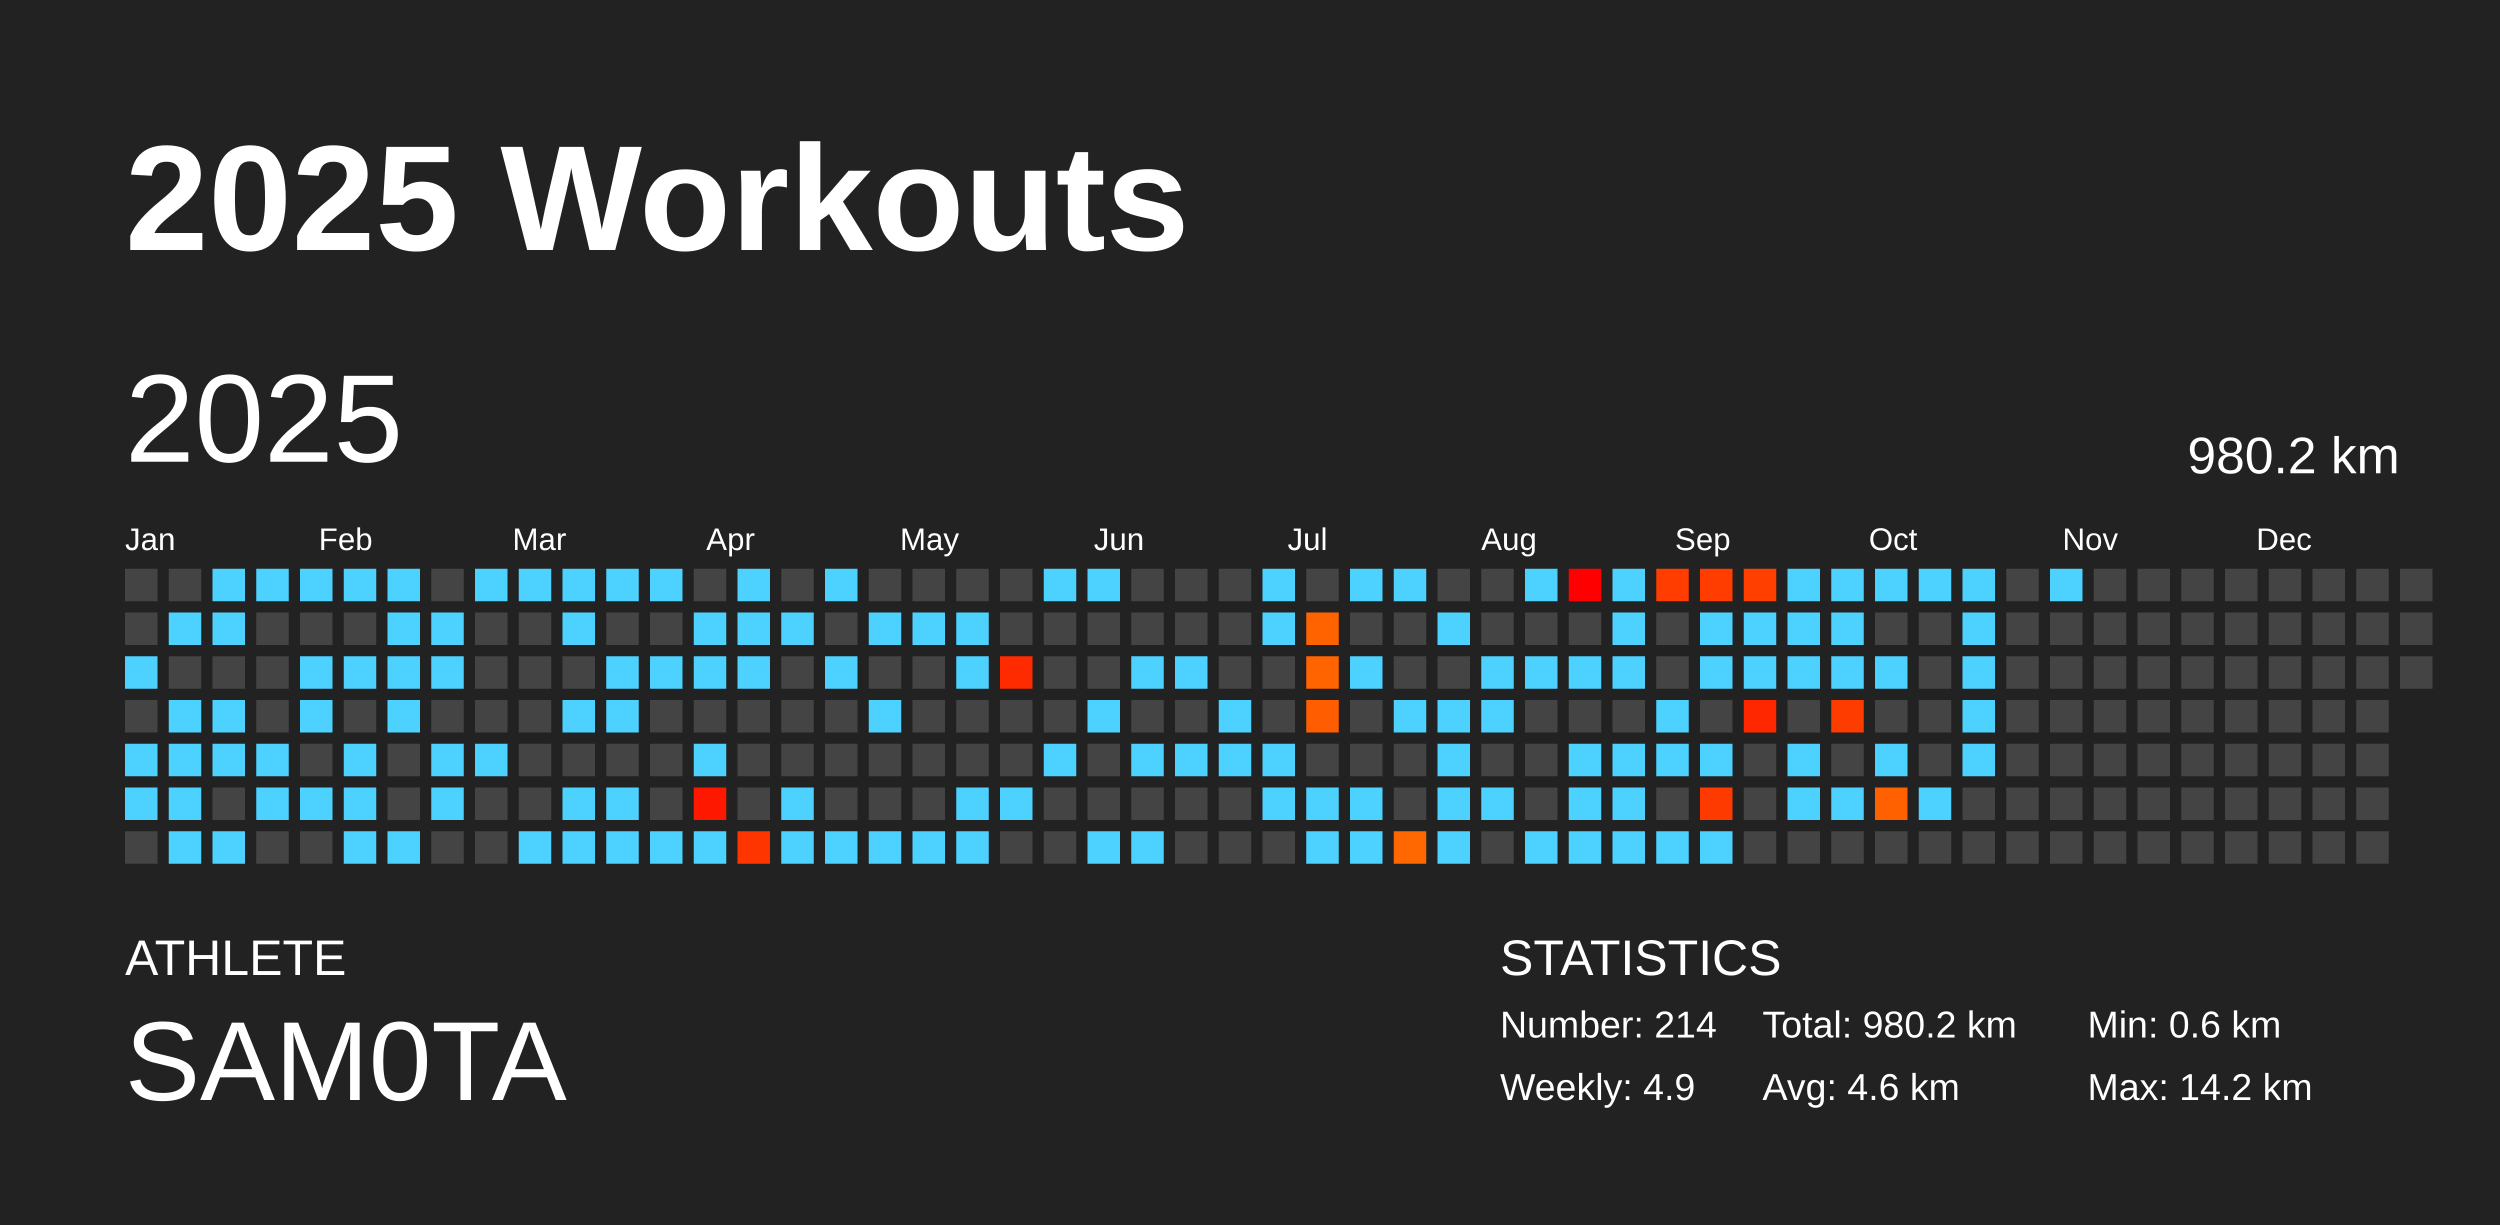
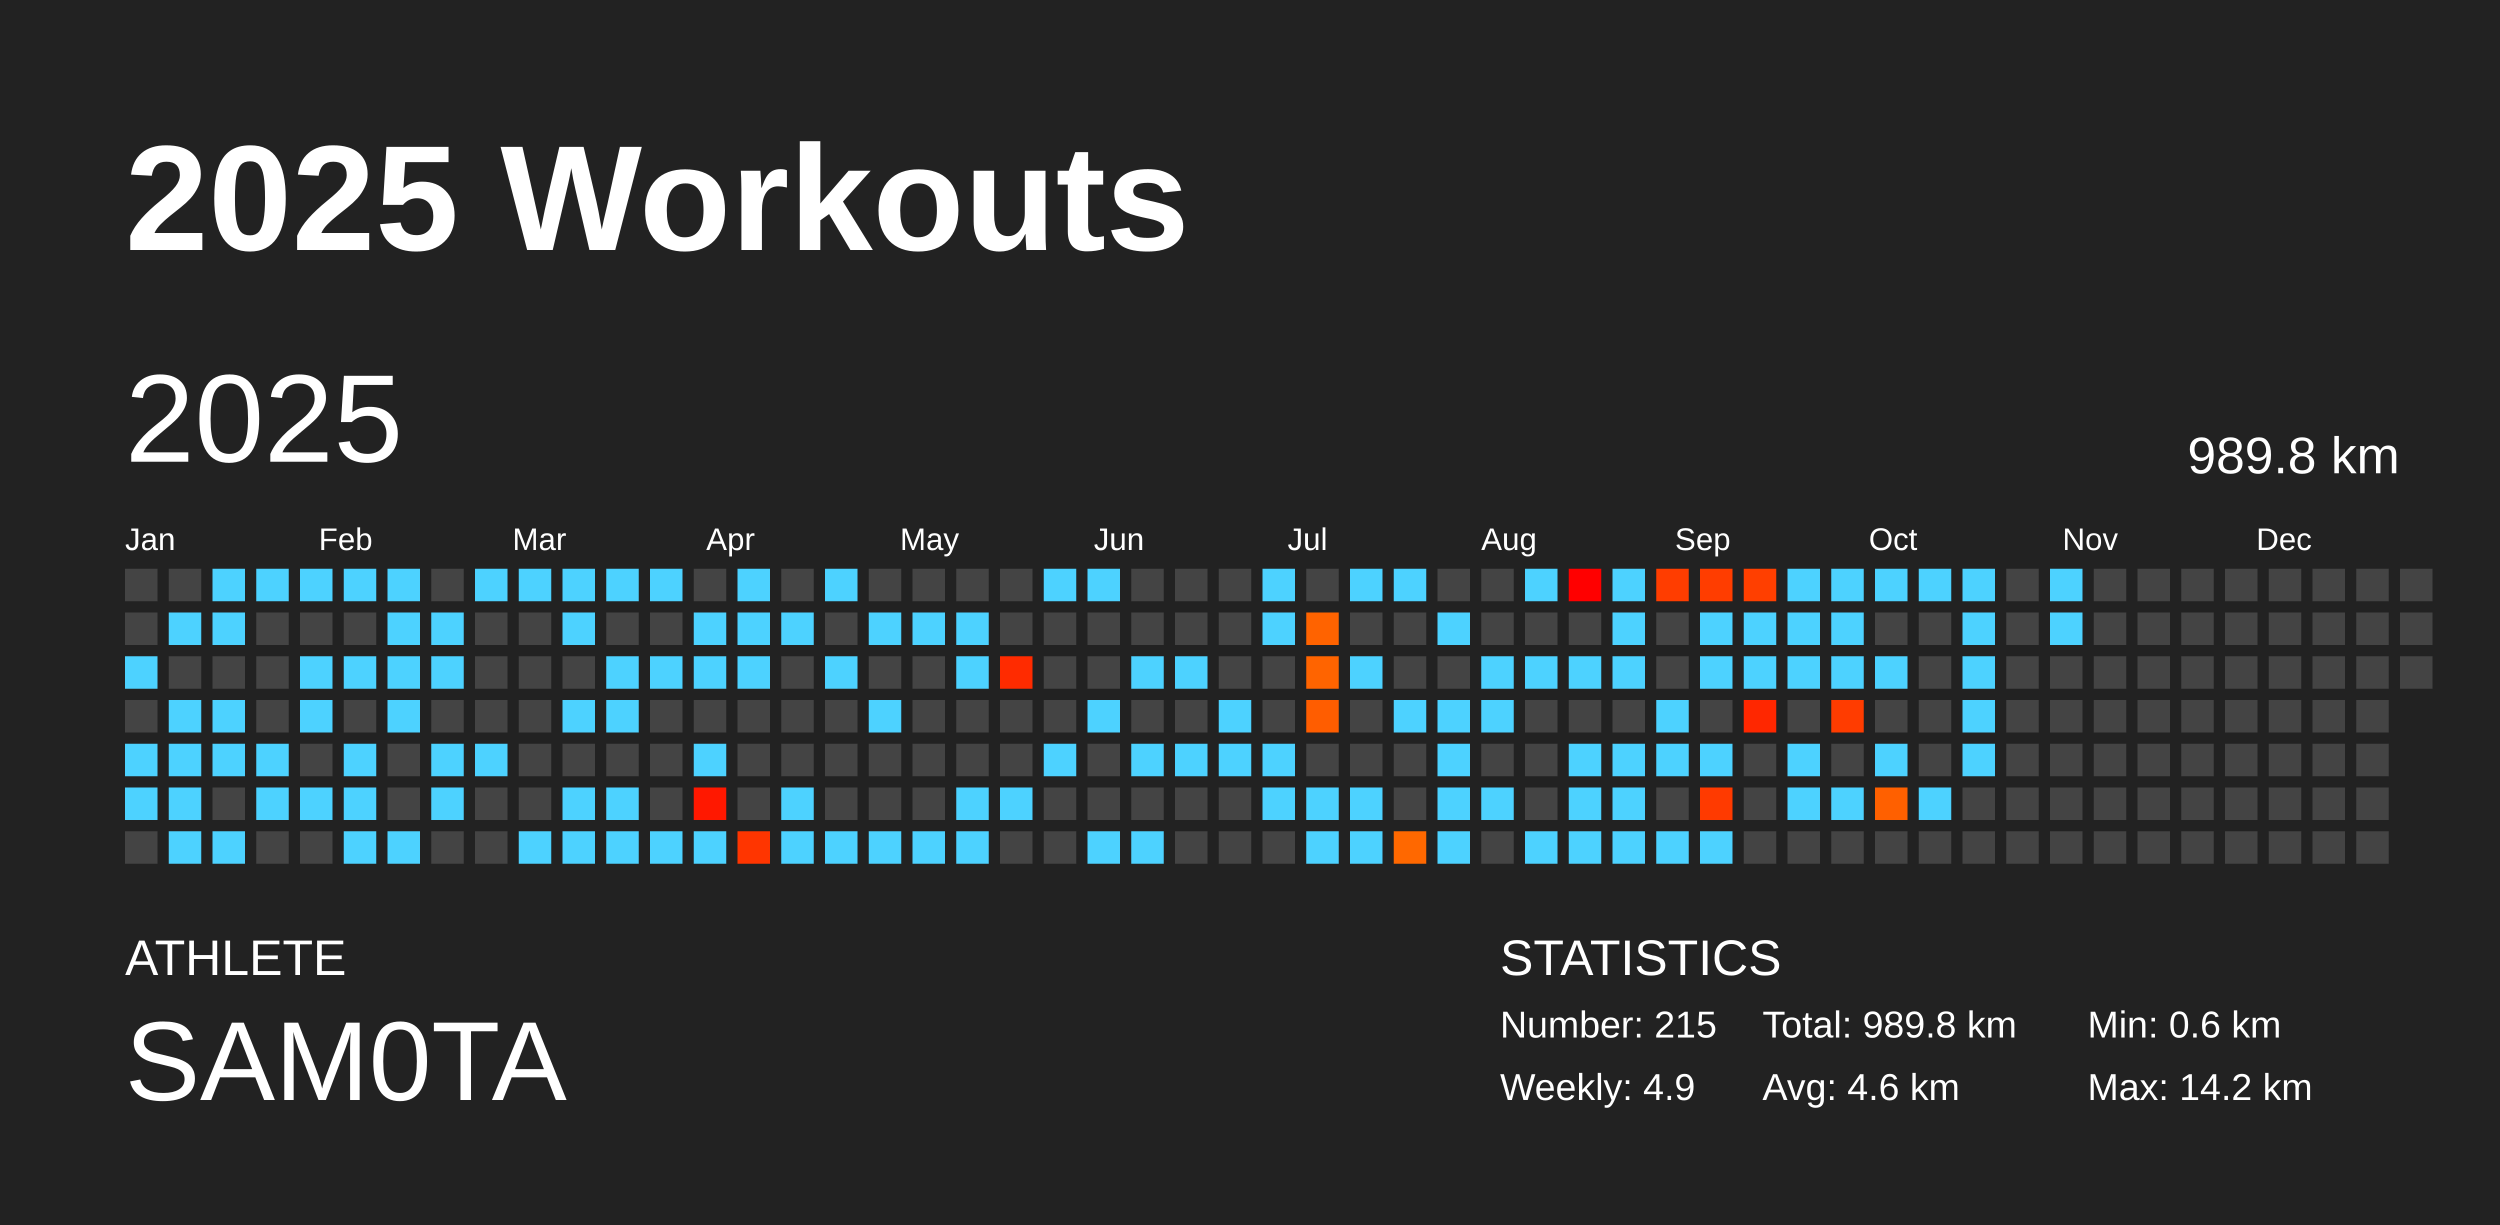
<svg xmlns="http://www.w3.org/2000/svg" baseProfile="full" height="98mm" version="1.1" viewBox="0,0,200,98" width="200mm">
  <defs />
  <rect fill="#222222" height="98" width="200" x="0" y="0" />
  <text fill="#FFFFFF" style="font-size:12px; font-family:Arial; font-weight:bold;" x="10" y="20">2025 Workouts</text>
  <text fill="#FFFFFF" style="font-size:4px; font-family:Arial" x="10" y="78">ATHLETE</text>
  <text fill="#FFFFFF" style="font-size:9px; font-family:Arial" x="10" y="88">SAM0TA</text>
  <text fill="#FFFFFF" style="font-size:4px; font-family:Arial" x="120" y="78">STATISTICS</text>
-   <text fill="#FFFFFF" style="font-size:3px; font-family:Arial" x="120" y="83">Number: 214</text>
+   <text fill="#FFFFFF" style="font-size:3px; font-family:Arial" x="120" y="83">Number: 215</text>
  <text fill="#FFFFFF" style="font-size:3px; font-family:Arial" x="120" y="88">Weekly: 4.9</text>
-   <text fill="#FFFFFF" style="font-size:3px; font-family:Arial" x="141" y="83">Total: 980.2 km</text>
+   <text fill="#FFFFFF" style="font-size:3px; font-family:Arial" x="141" y="83">Total: 989.8 km</text>
  <text fill="#FFFFFF" style="font-size:3px; font-family:Arial" x="141" y="88">Avg: 4.6 km</text>
  <text fill="#FFFFFF" style="font-size:3px; font-family:Arial" x="167" y="83">Min: 0.6 km</text>
  <text fill="#FFFFFF" style="font-size:3px; font-family:Arial" x="167" y="88">Max: 14.2 km</text>
  <text dominant-baseline="hanging" fill="#FFFFFF" style="font-size:10.0px; font-family:Arial;" x="10" y="30">2025</text>
-   <text dominant-baseline="hanging" fill="#FFFFFF" style="font-size:4.125px; font-family:Arial;" x="175" y="35">980.2 km</text>
+   <text dominant-baseline="hanging" fill="#FFFFFF" style="font-size:4.125px; font-family:Arial;" x="175" y="35">989.8 km</text>
  <text fill="#FFFFFF" style="font-size:2.5px; font-family:Arial" x="10.0" y="44">Jan</text>
  <text fill="#FFFFFF" style="font-size:2.5px; font-family:Arial" x="25.5" y="44">Feb</text>
  <text fill="#FFFFFF" style="font-size:2.5px; font-family:Arial" x="41.0" y="44">Mar</text>
  <text fill="#FFFFFF" style="font-size:2.5px; font-family:Arial" x="56.5" y="44">Apr</text>
  <text fill="#FFFFFF" style="font-size:2.5px; font-family:Arial" x="72.0" y="44">May</text>
  <text fill="#FFFFFF" style="font-size:2.5px; font-family:Arial" x="87.5" y="44">Jun</text>
  <text fill="#FFFFFF" style="font-size:2.5px; font-family:Arial" x="103.0" y="44">Jul</text>
  <text fill="#FFFFFF" style="font-size:2.5px; font-family:Arial" x="118.5" y="44">Aug</text>
  <text fill="#FFFFFF" style="font-size:2.5px; font-family:Arial" x="134.0" y="44">Sep</text>
  <text fill="#FFFFFF" style="font-size:2.5px; font-family:Arial" x="149.5" y="44">Oct</text>
  <text fill="#FFFFFF" style="font-size:2.5px; font-family:Arial" x="165.0" y="44">Nov</text>
  <text fill="#FFFFFF" style="font-size:2.5px; font-family:Arial" x="180.5" y="44">Dec</text>
  <rect fill="#444444" height="2.6" width="2.6" x="10.0" y="45.5" />
  <rect fill="#444444" height="2.6" width="2.6" x="10.0" y="49.0" />
  <rect fill="#4dd2ff" height="2.6" width="2.6" x="10.0" y="52.5" />
  <rect fill="#444444" height="2.6" width="2.6" x="10.0" y="56.0" />
  <rect fill="#4dd2ff" height="2.6" width="2.6" x="10.0" y="59.5" />
  <rect fill="#4dd2ff" height="2.6" width="2.6" x="10.0" y="63.0" />
  <rect fill="#444444" height="2.6" width="2.6" x="10.0" y="66.5" />
  <rect fill="#444444" height="2.6" width="2.6" x="13.5" y="45.5" />
  <rect fill="#4dd2ff" height="2.6" width="2.6" x="13.5" y="49.0" />
  <rect fill="#444444" height="2.6" width="2.6" x="13.5" y="52.5" />
  <rect fill="#4dd2ff" height="2.6" width="2.6" x="13.5" y="56.0" />
  <rect fill="#4dd2ff" height="2.6" width="2.6" x="13.5" y="59.5" />
  <rect fill="#4dd2ff" height="2.6" width="2.6" x="13.5" y="63.0" />
  <rect fill="#4dd2ff" height="2.6" width="2.6" x="13.5" y="66.5" />
  <rect fill="#4dd2ff" height="2.6" width="2.6" x="17.0" y="45.5" />
  <rect fill="#4dd2ff" height="2.6" width="2.6" x="17.0" y="49.0" />
  <rect fill="#444444" height="2.6" width="2.6" x="17.0" y="52.5" />
  <rect fill="#4dd2ff" height="2.6" width="2.6" x="17.0" y="56.0" />
  <rect fill="#4dd2ff" height="2.6" width="2.6" x="17.0" y="59.5" />
  <rect fill="#444444" height="2.6" width="2.6" x="17.0" y="63.0" />
  <rect fill="#4dd2ff" height="2.6" width="2.6" x="17.0" y="66.5" />
  <rect fill="#4dd2ff" height="2.6" width="2.6" x="20.5" y="45.5" />
  <rect fill="#444444" height="2.6" width="2.6" x="20.5" y="49.0" />
  <rect fill="#444444" height="2.6" width="2.6" x="20.5" y="52.5" />
  <rect fill="#444444" height="2.6" width="2.6" x="20.5" y="56.0" />
  <rect fill="#4dd2ff" height="2.6" width="2.6" x="20.5" y="59.5" />
  <rect fill="#4dd2ff" height="2.6" width="2.6" x="20.5" y="63.0" />
  <rect fill="#444444" height="2.6" width="2.6" x="20.5" y="66.5" />
  <rect fill="#4dd2ff" height="2.6" width="2.6" x="24.0" y="45.5" />
  <rect fill="#444444" height="2.6" width="2.6" x="24.0" y="49.0" />
  <rect fill="#4dd2ff" height="2.6" width="2.6" x="24.0" y="52.5" />
  <rect fill="#4dd2ff" height="2.6" width="2.6" x="24.0" y="56.0" />
  <rect fill="#444444" height="2.6" width="2.6" x="24.0" y="59.5" />
  <rect fill="#4dd2ff" height="2.6" width="2.6" x="24.0" y="63.0" />
  <rect fill="#444444" height="2.6" width="2.6" x="24.0" y="66.5" />
  <rect fill="#4dd2ff" height="2.6" width="2.6" x="27.5" y="45.5" />
  <rect fill="#444444" height="2.6" width="2.6" x="27.5" y="49.0" />
  <rect fill="#4dd2ff" height="2.6" width="2.6" x="27.5" y="52.5" />
  <rect fill="#444444" height="2.6" width="2.6" x="27.5" y="56.0" />
  <rect fill="#4dd2ff" height="2.6" width="2.6" x="27.5" y="59.5" />
  <rect fill="#4dd2ff" height="2.6" width="2.6" x="27.5" y="63.0" />
  <rect fill="#4dd2ff" height="2.6" width="2.6" x="27.5" y="66.5" />
  <rect fill="#4dd2ff" height="2.6" width="2.6" x="31.0" y="45.5" />
  <rect fill="#4dd2ff" height="2.6" width="2.6" x="31.0" y="49.0" />
  <rect fill="#4dd2ff" height="2.6" width="2.6" x="31.0" y="52.5" />
  <rect fill="#4dd2ff" height="2.6" width="2.6" x="31.0" y="56.0" />
  <rect fill="#444444" height="2.6" width="2.6" x="31.0" y="59.5" />
  <rect fill="#444444" height="2.6" width="2.6" x="31.0" y="63.0" />
  <rect fill="#4dd2ff" height="2.6" width="2.6" x="31.0" y="66.5" />
  <rect fill="#444444" height="2.6" width="2.6" x="34.5" y="45.5" />
  <rect fill="#4dd2ff" height="2.6" width="2.6" x="34.5" y="49.0" />
  <rect fill="#4dd2ff" height="2.6" width="2.6" x="34.5" y="52.5" />
  <rect fill="#444444" height="2.6" width="2.6" x="34.5" y="56.0" />
  <rect fill="#4dd2ff" height="2.6" width="2.6" x="34.5" y="59.5" />
  <rect fill="#4dd2ff" height="2.6" width="2.6" x="34.5" y="63.0" />
  <rect fill="#444444" height="2.6" width="2.6" x="34.5" y="66.5" />
  <rect fill="#4dd2ff" height="2.6" width="2.6" x="38.0" y="45.5" />
  <rect fill="#444444" height="2.6" width="2.6" x="38.0" y="49.0" />
  <rect fill="#444444" height="2.6" width="2.6" x="38.0" y="52.5" />
  <rect fill="#444444" height="2.6" width="2.6" x="38.0" y="56.0" />
  <rect fill="#4dd2ff" height="2.6" width="2.6" x="38.0" y="59.5" />
  <rect fill="#444444" height="2.6" width="2.6" x="38.0" y="63.0" />
  <rect fill="#444444" height="2.6" width="2.6" x="38.0" y="66.5" />
  <rect fill="#4dd2ff" height="2.6" width="2.6" x="41.5" y="45.5" />
  <rect fill="#444444" height="2.6" width="2.6" x="41.5" y="49.0" />
  <rect fill="#444444" height="2.6" width="2.6" x="41.5" y="52.5" />
  <rect fill="#444444" height="2.6" width="2.6" x="41.5" y="56.0" />
  <rect fill="#444444" height="2.6" width="2.6" x="41.5" y="59.5" />
  <rect fill="#444444" height="2.6" width="2.6" x="41.5" y="63.0" />
  <rect fill="#4dd2ff" height="2.6" width="2.6" x="41.5" y="66.5" />
  <rect fill="#4dd2ff" height="2.6" width="2.6" x="45.0" y="45.5" />
  <rect fill="#4dd2ff" height="2.6" width="2.6" x="45.0" y="49.0" />
  <rect fill="#444444" height="2.6" width="2.6" x="45.0" y="52.5" />
  <rect fill="#4dd2ff" height="2.6" width="2.6" x="45.0" y="56.0" />
  <rect fill="#444444" height="2.6" width="2.6" x="45.0" y="59.5" />
  <rect fill="#4dd2ff" height="2.6" width="2.6" x="45.0" y="63.0" />
  <rect fill="#4dd2ff" height="2.6" width="2.6" x="45.0" y="66.5" />
  <rect fill="#4dd2ff" height="2.6" width="2.6" x="48.5" y="45.5" />
  <rect fill="#444444" height="2.6" width="2.6" x="48.5" y="49.0" />
  <rect fill="#4dd2ff" height="2.6" width="2.6" x="48.5" y="52.5" />
  <rect fill="#4dd2ff" height="2.6" width="2.6" x="48.5" y="56.0" />
  <rect fill="#444444" height="2.6" width="2.6" x="48.5" y="59.5" />
  <rect fill="#4dd2ff" height="2.6" width="2.6" x="48.5" y="63.0" />
  <rect fill="#4dd2ff" height="2.6" width="2.6" x="48.5" y="66.5" />
  <rect fill="#4dd2ff" height="2.6" width="2.6" x="52.0" y="45.5" />
  <rect fill="#444444" height="2.6" width="2.6" x="52.0" y="49.0" />
  <rect fill="#4dd2ff" height="2.6" width="2.6" x="52.0" y="52.5" />
  <rect fill="#444444" height="2.6" width="2.6" x="52.0" y="56.0" />
  <rect fill="#444444" height="2.6" width="2.6" x="52.0" y="59.5" />
  <rect fill="#444444" height="2.6" width="2.6" x="52.0" y="63.0" />
  <rect fill="#4dd2ff" height="2.6" width="2.6" x="52.0" y="66.5" />
  <rect fill="#444444" height="2.6" width="2.6" x="55.5" y="45.5" />
  <rect fill="#4dd2ff" height="2.6" width="2.6" x="55.5" y="49.0" />
  <rect fill="#4dd2ff" height="2.6" width="2.6" x="55.5" y="52.5" />
  <rect fill="#444444" height="2.6" width="2.6" x="55.5" y="56.0" />
  <rect fill="#4dd2ff" height="2.6" width="2.6" x="55.5" y="59.5" />
  <rect fill="#ff1800" height="2.6" width="2.6" x="55.5" y="63.0" />
  <rect fill="#4dd2ff" height="2.6" width="2.6" x="55.5" y="66.5" />
  <rect fill="#4dd2ff" height="2.6" width="2.6" x="59.0" y="45.5" />
  <rect fill="#4dd2ff" height="2.6" width="2.6" x="59.0" y="49.0" />
  <rect fill="#4dd2ff" height="2.6" width="2.6" x="59.0" y="52.5" />
  <rect fill="#444444" height="2.6" width="2.6" x="59.0" y="56.0" />
  <rect fill="#444444" height="2.6" width="2.6" x="59.0" y="59.5" />
  <rect fill="#444444" height="2.6" width="2.6" x="59.0" y="63.0" />
  <rect fill="#ff3500" height="2.6" width="2.6" x="59.0" y="66.5" />
  <rect fill="#444444" height="2.6" width="2.6" x="62.5" y="45.5" />
  <rect fill="#4dd2ff" height="2.6" width="2.6" x="62.5" y="49.0" />
  <rect fill="#444444" height="2.6" width="2.6" x="62.5" y="52.5" />
  <rect fill="#444444" height="2.6" width="2.6" x="62.5" y="56.0" />
  <rect fill="#444444" height="2.6" width="2.6" x="62.5" y="59.5" />
  <rect fill="#4dd2ff" height="2.6" width="2.6" x="62.5" y="63.0" />
  <rect fill="#4dd2ff" height="2.6" width="2.6" x="62.5" y="66.5" />
  <rect fill="#4dd2ff" height="2.6" width="2.6" x="66.0" y="45.5" />
  <rect fill="#444444" height="2.6" width="2.6" x="66.0" y="49.0" />
  <rect fill="#4dd2ff" height="2.6" width="2.6" x="66.0" y="52.5" />
  <rect fill="#444444" height="2.6" width="2.6" x="66.0" y="56.0" />
  <rect fill="#444444" height="2.6" width="2.6" x="66.0" y="59.5" />
  <rect fill="#444444" height="2.6" width="2.6" x="66.0" y="63.0" />
  <rect fill="#4dd2ff" height="2.6" width="2.6" x="66.0" y="66.5" />
  <rect fill="#444444" height="2.6" width="2.6" x="69.5" y="45.5" />
  <rect fill="#4dd2ff" height="2.6" width="2.6" x="69.5" y="49.0" />
  <rect fill="#444444" height="2.6" width="2.6" x="69.5" y="52.5" />
  <rect fill="#4dd2ff" height="2.6" width="2.6" x="69.5" y="56.0" />
  <rect fill="#444444" height="2.6" width="2.6" x="69.5" y="59.5" />
  <rect fill="#444444" height="2.6" width="2.6" x="69.5" y="63.0" />
  <rect fill="#4dd2ff" height="2.6" width="2.6" x="69.5" y="66.5" />
  <rect fill="#444444" height="2.6" width="2.6" x="73.0" y="45.5" />
  <rect fill="#4dd2ff" height="2.6" width="2.6" x="73.0" y="49.0" />
  <rect fill="#444444" height="2.6" width="2.6" x="73.0" y="52.5" />
  <rect fill="#444444" height="2.6" width="2.6" x="73.0" y="56.0" />
  <rect fill="#444444" height="2.6" width="2.6" x="73.0" y="59.5" />
  <rect fill="#444444" height="2.6" width="2.6" x="73.0" y="63.0" />
  <rect fill="#4dd2ff" height="2.6" width="2.6" x="73.0" y="66.5" />
  <rect fill="#444444" height="2.6" width="2.6" x="76.5" y="45.5" />
  <rect fill="#4dd2ff" height="2.6" width="2.6" x="76.5" y="49.0" />
  <rect fill="#4dd2ff" height="2.6" width="2.6" x="76.5" y="52.5" />
  <rect fill="#444444" height="2.6" width="2.6" x="76.5" y="56.0" />
  <rect fill="#444444" height="2.6" width="2.6" x="76.5" y="59.5" />
  <rect fill="#4dd2ff" height="2.6" width="2.6" x="76.5" y="63.0" />
  <rect fill="#4dd2ff" height="2.6" width="2.6" x="76.5" y="66.5" />
  <rect fill="#444444" height="2.6" width="2.6" x="80.0" y="45.5" />
  <rect fill="#444444" height="2.6" width="2.6" x="80.0" y="49.0" />
  <rect fill="#ff2b00" height="2.6" width="2.6" x="80.0" y="52.5" />
  <rect fill="#444444" height="2.6" width="2.6" x="80.0" y="56.0" />
  <rect fill="#444444" height="2.6" width="2.6" x="80.0" y="59.5" />
  <rect fill="#4dd2ff" height="2.6" width="2.6" x="80.0" y="63.0" />
  <rect fill="#444444" height="2.6" width="2.6" x="80.0" y="66.5" />
  <rect fill="#4dd2ff" height="2.6" width="2.6" x="83.5" y="45.5" />
  <rect fill="#444444" height="2.6" width="2.6" x="83.5" y="49.0" />
  <rect fill="#444444" height="2.6" width="2.6" x="83.5" y="52.5" />
  <rect fill="#444444" height="2.6" width="2.6" x="83.5" y="56.0" />
  <rect fill="#4dd2ff" height="2.6" width="2.6" x="83.5" y="59.5" />
  <rect fill="#444444" height="2.6" width="2.6" x="83.5" y="63.0" />
  <rect fill="#444444" height="2.6" width="2.6" x="83.5" y="66.5" />
  <rect fill="#4dd2ff" height="2.6" width="2.6" x="87.0" y="45.5" />
  <rect fill="#444444" height="2.6" width="2.6" x="87.0" y="49.0" />
  <rect fill="#444444" height="2.6" width="2.6" x="87.0" y="52.5" />
  <rect fill="#4dd2ff" height="2.6" width="2.6" x="87.0" y="56.0" />
  <rect fill="#444444" height="2.6" width="2.6" x="87.0" y="59.5" />
  <rect fill="#444444" height="2.6" width="2.6" x="87.0" y="63.0" />
  <rect fill="#4dd2ff" height="2.6" width="2.6" x="87.0" y="66.5" />
  <rect fill="#444444" height="2.6" width="2.6" x="90.5" y="45.5" />
  <rect fill="#444444" height="2.6" width="2.6" x="90.5" y="49.0" />
  <rect fill="#4dd2ff" height="2.6" width="2.6" x="90.5" y="52.5" />
  <rect fill="#444444" height="2.6" width="2.6" x="90.5" y="56.0" />
  <rect fill="#4dd2ff" height="2.6" width="2.6" x="90.5" y="59.5" />
  <rect fill="#444444" height="2.6" width="2.6" x="90.5" y="63.0" />
  <rect fill="#4dd2ff" height="2.6" width="2.6" x="90.5" y="66.5" />
  <rect fill="#444444" height="2.6" width="2.6" x="94.0" y="45.5" />
  <rect fill="#444444" height="2.6" width="2.6" x="94.0" y="49.0" />
  <rect fill="#4dd2ff" height="2.6" width="2.6" x="94.0" y="52.5" />
  <rect fill="#444444" height="2.6" width="2.6" x="94.0" y="56.0" />
  <rect fill="#4dd2ff" height="2.6" width="2.6" x="94.0" y="59.5" />
  <rect fill="#444444" height="2.6" width="2.6" x="94.0" y="63.0" />
  <rect fill="#444444" height="2.6" width="2.6" x="94.0" y="66.5" />
  <rect fill="#444444" height="2.6" width="2.6" x="97.5" y="45.5" />
  <rect fill="#444444" height="2.6" width="2.6" x="97.5" y="49.0" />
  <rect fill="#444444" height="2.6" width="2.6" x="97.5" y="52.5" />
  <rect fill="#4dd2ff" height="2.6" width="2.6" x="97.5" y="56.0" />
  <rect fill="#4dd2ff" height="2.6" width="2.6" x="97.5" y="59.5" />
  <rect fill="#444444" height="2.6" width="2.6" x="97.5" y="63.0" />
  <rect fill="#444444" height="2.6" width="2.6" x="97.5" y="66.5" />
  <rect fill="#4dd2ff" height="2.6" width="2.6" x="101.0" y="45.5" />
  <rect fill="#4dd2ff" height="2.6" width="2.6" x="101.0" y="49.0" />
  <rect fill="#444444" height="2.6" width="2.6" x="101.0" y="52.5" />
  <rect fill="#444444" height="2.6" width="2.6" x="101.0" y="56.0" />
  <rect fill="#4dd2ff" height="2.6" width="2.6" x="101.0" y="59.5" />
  <rect fill="#4dd2ff" height="2.6" width="2.6" x="101.0" y="63.0" />
  <rect fill="#444444" height="2.6" width="2.6" x="101.0" y="66.5" />
  <rect fill="#444444" height="2.6" width="2.6" x="104.5" y="45.5" />
  <rect fill="#ff6300" height="2.6" width="2.6" x="104.5" y="49.0" />
  <rect fill="#ff6400" height="2.6" width="2.6" x="104.5" y="52.5" />
  <rect fill="#ff5d00" height="2.6" width="2.6" x="104.5" y="56.0" />
  <rect fill="#444444" height="2.6" width="2.6" x="104.5" y="59.5" />
  <rect fill="#4dd2ff" height="2.6" width="2.6" x="104.5" y="63.0" />
  <rect fill="#4dd2ff" height="2.6" width="2.6" x="104.5" y="66.5" />
  <rect fill="#4dd2ff" height="2.6" width="2.6" x="108.0" y="45.5" />
  <rect fill="#444444" height="2.6" width="2.6" x="108.0" y="49.0" />
  <rect fill="#4dd2ff" height="2.6" width="2.6" x="108.0" y="52.5" />
  <rect fill="#444444" height="2.6" width="2.6" x="108.0" y="56.0" />
  <rect fill="#444444" height="2.6" width="2.6" x="108.0" y="59.5" />
  <rect fill="#4dd2ff" height="2.6" width="2.6" x="108.0" y="63.0" />
  <rect fill="#4dd2ff" height="2.6" width="2.6" x="108.0" y="66.5" />
  <rect fill="#4dd2ff" height="2.6" width="2.6" x="111.5" y="45.5" />
  <rect fill="#444444" height="2.6" width="2.6" x="111.5" y="49.0" />
  <rect fill="#444444" height="2.6" width="2.6" x="111.5" y="52.5" />
  <rect fill="#4dd2ff" height="2.6" width="2.6" x="111.5" y="56.0" />
  <rect fill="#444444" height="2.6" width="2.6" x="111.5" y="59.5" />
  <rect fill="#444444" height="2.6" width="2.6" x="111.5" y="63.0" />
  <rect fill="#ff6800" height="2.6" width="2.6" x="111.5" y="66.5" />
  <rect fill="#444444" height="2.6" width="2.6" x="115.0" y="45.5" />
  <rect fill="#4dd2ff" height="2.6" width="2.6" x="115.0" y="49.0" />
  <rect fill="#444444" height="2.6" width="2.6" x="115.0" y="52.5" />
  <rect fill="#4dd2ff" height="2.6" width="2.6" x="115.0" y="56.0" />
  <rect fill="#4dd2ff" height="2.6" width="2.6" x="115.0" y="59.5" />
  <rect fill="#4dd2ff" height="2.6" width="2.6" x="115.0" y="63.0" />
  <rect fill="#4dd2ff" height="2.6" width="2.6" x="115.0" y="66.5" />
  <rect fill="#444444" height="2.6" width="2.6" x="118.5" y="45.5" />
  <rect fill="#444444" height="2.6" width="2.6" x="118.5" y="49.0" />
  <rect fill="#4dd2ff" height="2.6" width="2.6" x="118.5" y="52.5" />
  <rect fill="#4dd2ff" height="2.6" width="2.6" x="118.5" y="56.0" />
  <rect fill="#444444" height="2.6" width="2.6" x="118.5" y="59.5" />
  <rect fill="#4dd2ff" height="2.6" width="2.6" x="118.5" y="63.0" />
  <rect fill="#444444" height="2.6" width="2.6" x="118.5" y="66.5" />
  <rect fill="#4dd2ff" height="2.6" width="2.6" x="122.0" y="45.5" />
  <rect fill="#444444" height="2.6" width="2.6" x="122.0" y="49.0" />
  <rect fill="#4dd2ff" height="2.6" width="2.6" x="122.0" y="52.5" />
  <rect fill="#444444" height="2.6" width="2.6" x="122.0" y="56.0" />
  <rect fill="#444444" height="2.6" width="2.6" x="122.0" y="59.5" />
  <rect fill="#444444" height="2.6" width="2.6" x="122.0" y="63.0" />
  <rect fill="#4dd2ff" height="2.6" width="2.6" x="122.0" y="66.5" />
  <rect fill="#ff0000" height="2.6" width="2.6" x="125.5" y="45.5" />
  <rect fill="#444444" height="2.6" width="2.6" x="125.5" y="49.0" />
  <rect fill="#4dd2ff" height="2.6" width="2.6" x="125.5" y="52.5" />
  <rect fill="#444444" height="2.6" width="2.6" x="125.5" y="56.0" />
  <rect fill="#4dd2ff" height="2.6" width="2.6" x="125.5" y="59.5" />
  <rect fill="#4dd2ff" height="2.6" width="2.6" x="125.5" y="63.0" />
  <rect fill="#4dd2ff" height="2.6" width="2.6" x="125.5" y="66.5" />
  <rect fill="#4dd2ff" height="2.6" width="2.6" x="129.0" y="45.5" />
  <rect fill="#4dd2ff" height="2.6" width="2.6" x="129.0" y="49.0" />
  <rect fill="#4dd2ff" height="2.6" width="2.6" x="129.0" y="52.5" />
  <rect fill="#444444" height="2.6" width="2.6" x="129.0" y="56.0" />
  <rect fill="#4dd2ff" height="2.6" width="2.6" x="129.0" y="59.5" />
  <rect fill="#4dd2ff" height="2.6" width="2.6" x="129.0" y="63.0" />
  <rect fill="#4dd2ff" height="2.6" width="2.6" x="129.0" y="66.5" />
  <rect fill="#ff3d00" height="2.6" width="2.6" x="132.5" y="45.5" />
  <rect fill="#444444" height="2.6" width="2.6" x="132.5" y="49.0" />
  <rect fill="#444444" height="2.6" width="2.6" x="132.5" y="52.5" />
  <rect fill="#4dd2ff" height="2.6" width="2.6" x="132.5" y="56.0" />
  <rect fill="#4dd2ff" height="2.6" width="2.6" x="132.5" y="59.5" />
  <rect fill="#444444" height="2.6" width="2.6" x="132.5" y="63.0" />
  <rect fill="#4dd2ff" height="2.6" width="2.6" x="132.5" y="66.5" />
  <rect fill="#ff3d00" height="2.6" width="2.6" x="136.0" y="45.5" />
  <rect fill="#4dd2ff" height="2.6" width="2.6" x="136.0" y="49.0" />
  <rect fill="#4dd2ff" height="2.6" width="2.6" x="136.0" y="52.5" />
  <rect fill="#444444" height="2.6" width="2.6" x="136.0" y="56.0" />
  <rect fill="#4dd2ff" height="2.6" width="2.6" x="136.0" y="59.5" />
  <rect fill="#ff3a00" height="2.6" width="2.6" x="136.0" y="63.0" />
  <rect fill="#4dd2ff" height="2.6" width="2.6" x="136.0" y="66.5" />
  <rect fill="#ff3f00" height="2.6" width="2.6" x="139.5" y="45.5" />
  <rect fill="#4dd2ff" height="2.6" width="2.6" x="139.5" y="49.0" />
  <rect fill="#4dd2ff" height="2.6" width="2.6" x="139.5" y="52.5" />
  <rect fill="#ff2700" height="2.6" width="2.6" x="139.5" y="56.0" />
  <rect fill="#444444" height="2.6" width="2.6" x="139.5" y="59.5" />
  <rect fill="#444444" height="2.6" width="2.6" x="139.5" y="63.0" />
  <rect fill="#444444" height="2.6" width="2.6" x="139.5" y="66.5" />
  <rect fill="#4dd2ff" height="2.6" width="2.6" x="143.0" y="45.5" />
  <rect fill="#4dd2ff" height="2.6" width="2.6" x="143.0" y="49.0" />
  <rect fill="#4dd2ff" height="2.6" width="2.6" x="143.0" y="52.5" />
  <rect fill="#444444" height="2.6" width="2.6" x="143.0" y="56.0" />
  <rect fill="#4dd2ff" height="2.6" width="2.6" x="143.0" y="59.5" />
  <rect fill="#4dd2ff" height="2.6" width="2.6" x="143.0" y="63.0" />
  <rect fill="#444444" height="2.6" width="2.6" x="143.0" y="66.5" />
  <rect fill="#4dd2ff" height="2.6" width="2.6" x="146.5" y="45.5" />
  <rect fill="#4dd2ff" height="2.6" width="2.6" x="146.5" y="49.0" />
  <rect fill="#4dd2ff" height="2.6" width="2.6" x="146.5" y="52.5" />
  <rect fill="#ff3c00" height="2.6" width="2.6" x="146.5" y="56.0" />
  <rect fill="#444444" height="2.6" width="2.6" x="146.5" y="59.5" />
  <rect fill="#4dd2ff" height="2.6" width="2.6" x="146.5" y="63.0" />
  <rect fill="#444444" height="2.6" width="2.6" x="146.5" y="66.5" />
  <rect fill="#4dd2ff" height="2.6" width="2.6" x="150.0" y="45.5" />
  <rect fill="#444444" height="2.6" width="2.6" x="150.0" y="49.0" />
  <rect fill="#4dd2ff" height="2.6" width="2.6" x="150.0" y="52.5" />
  <rect fill="#444444" height="2.6" width="2.6" x="150.0" y="56.0" />
  <rect fill="#4dd2ff" height="2.6" width="2.6" x="150.0" y="59.5" />
  <rect fill="#ff6000" height="2.6" width="2.6" x="150.0" y="63.0" />
  <rect fill="#444444" height="2.6" width="2.6" x="150.0" y="66.5" />
  <rect fill="#4dd2ff" height="2.6" width="2.6" x="153.5" y="45.5" />
  <rect fill="#444444" height="2.6" width="2.6" x="153.5" y="49.0" />
  <rect fill="#444444" height="2.6" width="2.6" x="153.5" y="52.5" />
  <rect fill="#444444" height="2.6" width="2.6" x="153.5" y="56.0" />
  <rect fill="#444444" height="2.6" width="2.6" x="153.5" y="59.5" />
  <rect fill="#4dd2ff" height="2.6" width="2.6" x="153.5" y="63.0" />
  <rect fill="#444444" height="2.6" width="2.6" x="153.5" y="66.5" />
  <rect fill="#4dd2ff" height="2.6" width="2.6" x="157.0" y="45.5" />
  <rect fill="#4dd2ff" height="2.6" width="2.6" x="157.0" y="49.0" />
  <rect fill="#4dd2ff" height="2.6" width="2.6" x="157.0" y="52.5" />
  <rect fill="#4dd2ff" height="2.6" width="2.6" x="157.0" y="56.0" />
  <rect fill="#4dd2ff" height="2.6" width="2.6" x="157.0" y="59.5" />
  <rect fill="#444444" height="2.6" width="2.6" x="157.0" y="63.0" />
  <rect fill="#444444" height="2.6" width="2.6" x="157.0" y="66.5" />
  <rect fill="#444444" height="2.6" width="2.6" x="160.5" y="45.5" />
  <rect fill="#444444" height="2.6" width="2.6" x="160.5" y="49.0" />
  <rect fill="#444444" height="2.6" width="2.6" x="160.5" y="52.5" />
  <rect fill="#444444" height="2.6" width="2.6" x="160.5" y="56.0" />
  <rect fill="#444444" height="2.6" width="2.6" x="160.5" y="59.5" />
  <rect fill="#444444" height="2.6" width="2.6" x="160.5" y="63.0" />
  <rect fill="#444444" height="2.6" width="2.6" x="160.5" y="66.5" />
  <rect fill="#4dd2ff" height="2.6" width="2.6" x="164.0" y="45.5" />
-   <rect fill="#444444" height="2.6" width="2.6" x="164.0" y="49.0" />
+   <rect fill="#4dd2ff" height="2.6" width="2.6" x="164.0" y="49.0" />
  <rect fill="#444444" height="2.6" width="2.6" x="164.0" y="52.5" />
  <rect fill="#444444" height="2.6" width="2.6" x="164.0" y="56.0" />
  <rect fill="#444444" height="2.6" width="2.6" x="164.0" y="59.5" />
  <rect fill="#444444" height="2.6" width="2.6" x="164.0" y="63.0" />
  <rect fill="#444444" height="2.6" width="2.6" x="164.0" y="66.5" />
  <rect fill="#444444" height="2.6" width="2.6" x="167.5" y="45.5" />
  <rect fill="#444444" height="2.6" width="2.6" x="167.5" y="49.0" />
  <rect fill="#444444" height="2.6" width="2.6" x="167.5" y="52.5" />
  <rect fill="#444444" height="2.6" width="2.6" x="167.5" y="56.0" />
  <rect fill="#444444" height="2.6" width="2.6" x="167.5" y="59.5" />
  <rect fill="#444444" height="2.6" width="2.6" x="167.5" y="63.0" />
  <rect fill="#444444" height="2.6" width="2.6" x="167.5" y="66.5" />
  <rect fill="#444444" height="2.6" width="2.6" x="171.0" y="45.5" />
  <rect fill="#444444" height="2.6" width="2.6" x="171.0" y="49.0" />
  <rect fill="#444444" height="2.6" width="2.6" x="171.0" y="52.5" />
  <rect fill="#444444" height="2.6" width="2.6" x="171.0" y="56.0" />
  <rect fill="#444444" height="2.6" width="2.6" x="171.0" y="59.5" />
  <rect fill="#444444" height="2.6" width="2.6" x="171.0" y="63.0" />
  <rect fill="#444444" height="2.6" width="2.6" x="171.0" y="66.5" />
  <rect fill="#444444" height="2.6" width="2.6" x="174.5" y="45.5" />
  <rect fill="#444444" height="2.6" width="2.6" x="174.5" y="49.0" />
  <rect fill="#444444" height="2.6" width="2.6" x="174.5" y="52.5" />
  <rect fill="#444444" height="2.6" width="2.6" x="174.5" y="56.0" />
  <rect fill="#444444" height="2.6" width="2.6" x="174.5" y="59.5" />
  <rect fill="#444444" height="2.6" width="2.6" x="174.5" y="63.0" />
  <rect fill="#444444" height="2.6" width="2.6" x="174.5" y="66.5" />
  <rect fill="#444444" height="2.6" width="2.6" x="178.0" y="45.5" />
  <rect fill="#444444" height="2.6" width="2.6" x="178.0" y="49.0" />
  <rect fill="#444444" height="2.6" width="2.6" x="178.0" y="52.5" />
  <rect fill="#444444" height="2.6" width="2.6" x="178.0" y="56.0" />
  <rect fill="#444444" height="2.6" width="2.6" x="178.0" y="59.5" />
  <rect fill="#444444" height="2.6" width="2.6" x="178.0" y="63.0" />
  <rect fill="#444444" height="2.6" width="2.6" x="178.0" y="66.5" />
  <rect fill="#444444" height="2.6" width="2.6" x="181.5" y="45.5" />
  <rect fill="#444444" height="2.6" width="2.6" x="181.5" y="49.0" />
  <rect fill="#444444" height="2.6" width="2.6" x="181.5" y="52.5" />
  <rect fill="#444444" height="2.6" width="2.6" x="181.5" y="56.0" />
  <rect fill="#444444" height="2.6" width="2.6" x="181.5" y="59.5" />
  <rect fill="#444444" height="2.6" width="2.6" x="181.5" y="63.0" />
  <rect fill="#444444" height="2.6" width="2.6" x="181.5" y="66.5" />
  <rect fill="#444444" height="2.6" width="2.6" x="185.0" y="45.5" />
  <rect fill="#444444" height="2.6" width="2.6" x="185.0" y="49.0" />
  <rect fill="#444444" height="2.6" width="2.6" x="185.0" y="52.5" />
  <rect fill="#444444" height="2.6" width="2.6" x="185.0" y="56.0" />
  <rect fill="#444444" height="2.6" width="2.6" x="185.0" y="59.5" />
  <rect fill="#444444" height="2.6" width="2.6" x="185.0" y="63.0" />
  <rect fill="#444444" height="2.6" width="2.6" x="185.0" y="66.5" />
  <rect fill="#444444" height="2.6" width="2.6" x="188.5" y="45.5" />
  <rect fill="#444444" height="2.6" width="2.6" x="188.5" y="49.0" />
  <rect fill="#444444" height="2.6" width="2.6" x="188.5" y="52.5" />
  <rect fill="#444444" height="2.6" width="2.6" x="188.5" y="56.0" />
  <rect fill="#444444" height="2.6" width="2.6" x="188.5" y="59.5" />
  <rect fill="#444444" height="2.6" width="2.6" x="188.5" y="63.0" />
  <rect fill="#444444" height="2.6" width="2.6" x="188.5" y="66.5" />
  <rect fill="#444444" height="2.6" width="2.6" x="192.0" y="45.5" />
  <rect fill="#444444" height="2.6" width="2.6" x="192.0" y="49.0" />
  <rect fill="#444444" height="2.6" width="2.6" x="192.0" y="52.5" />
</svg>
